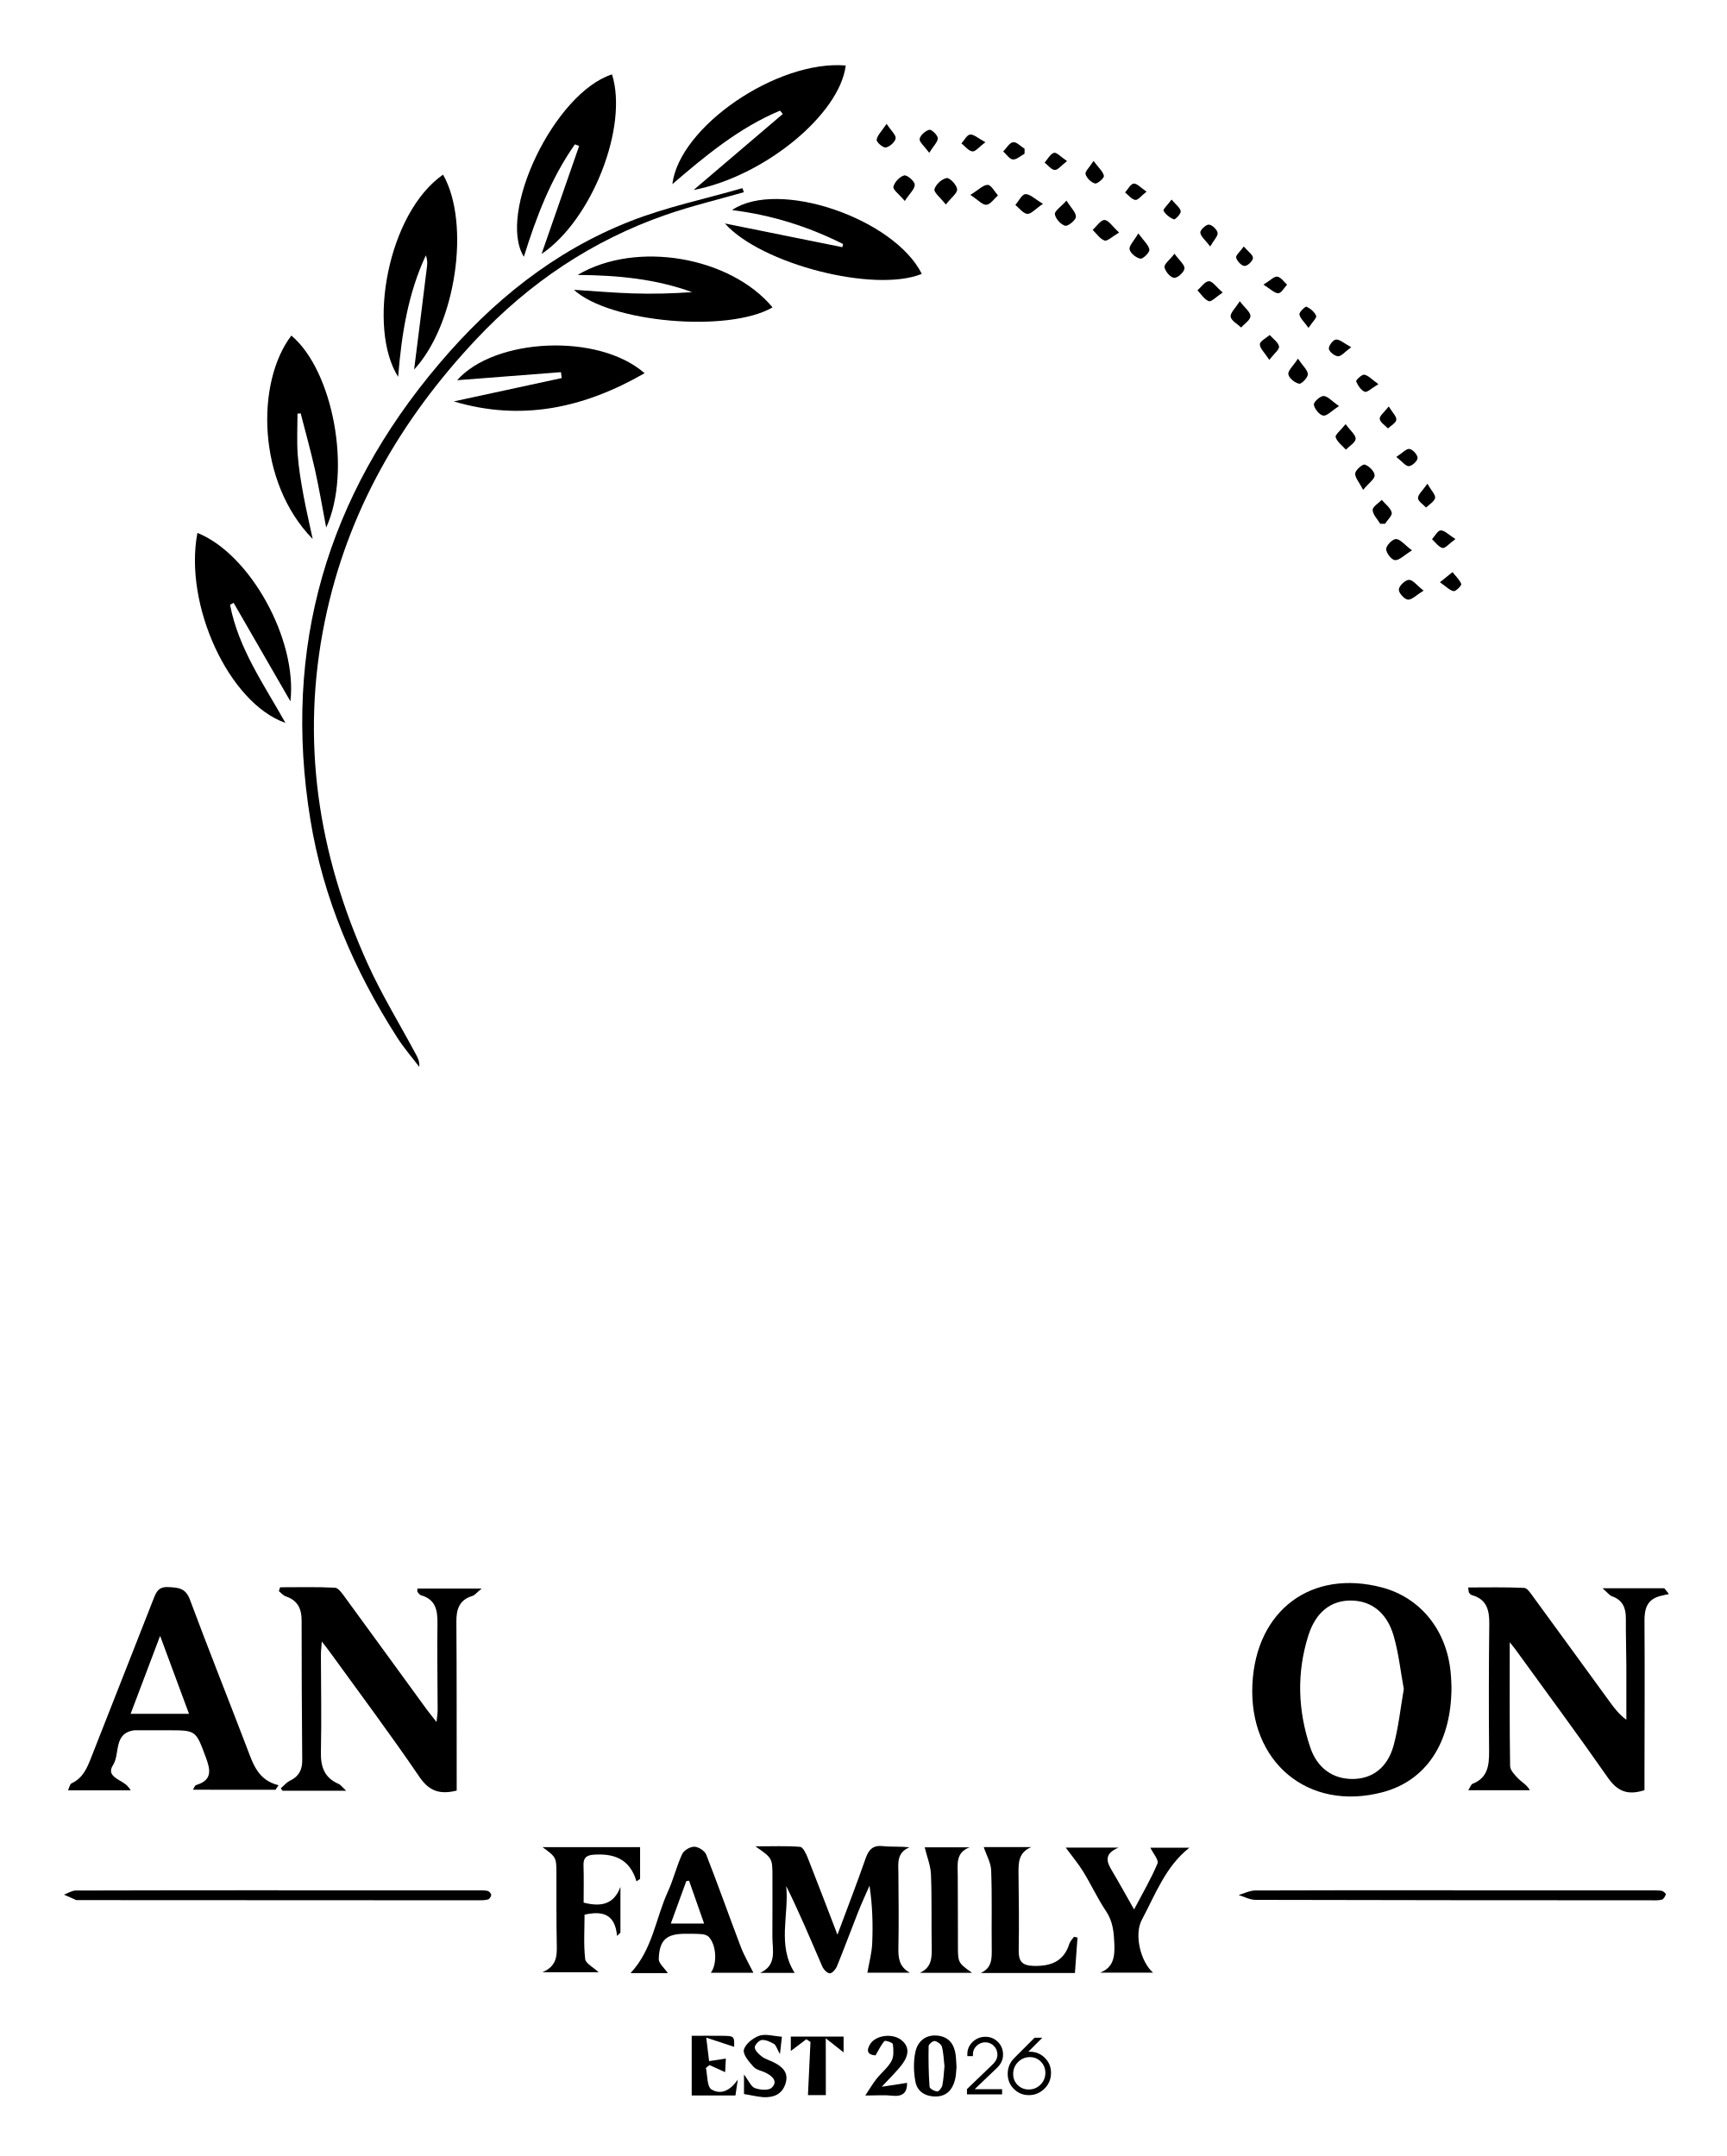
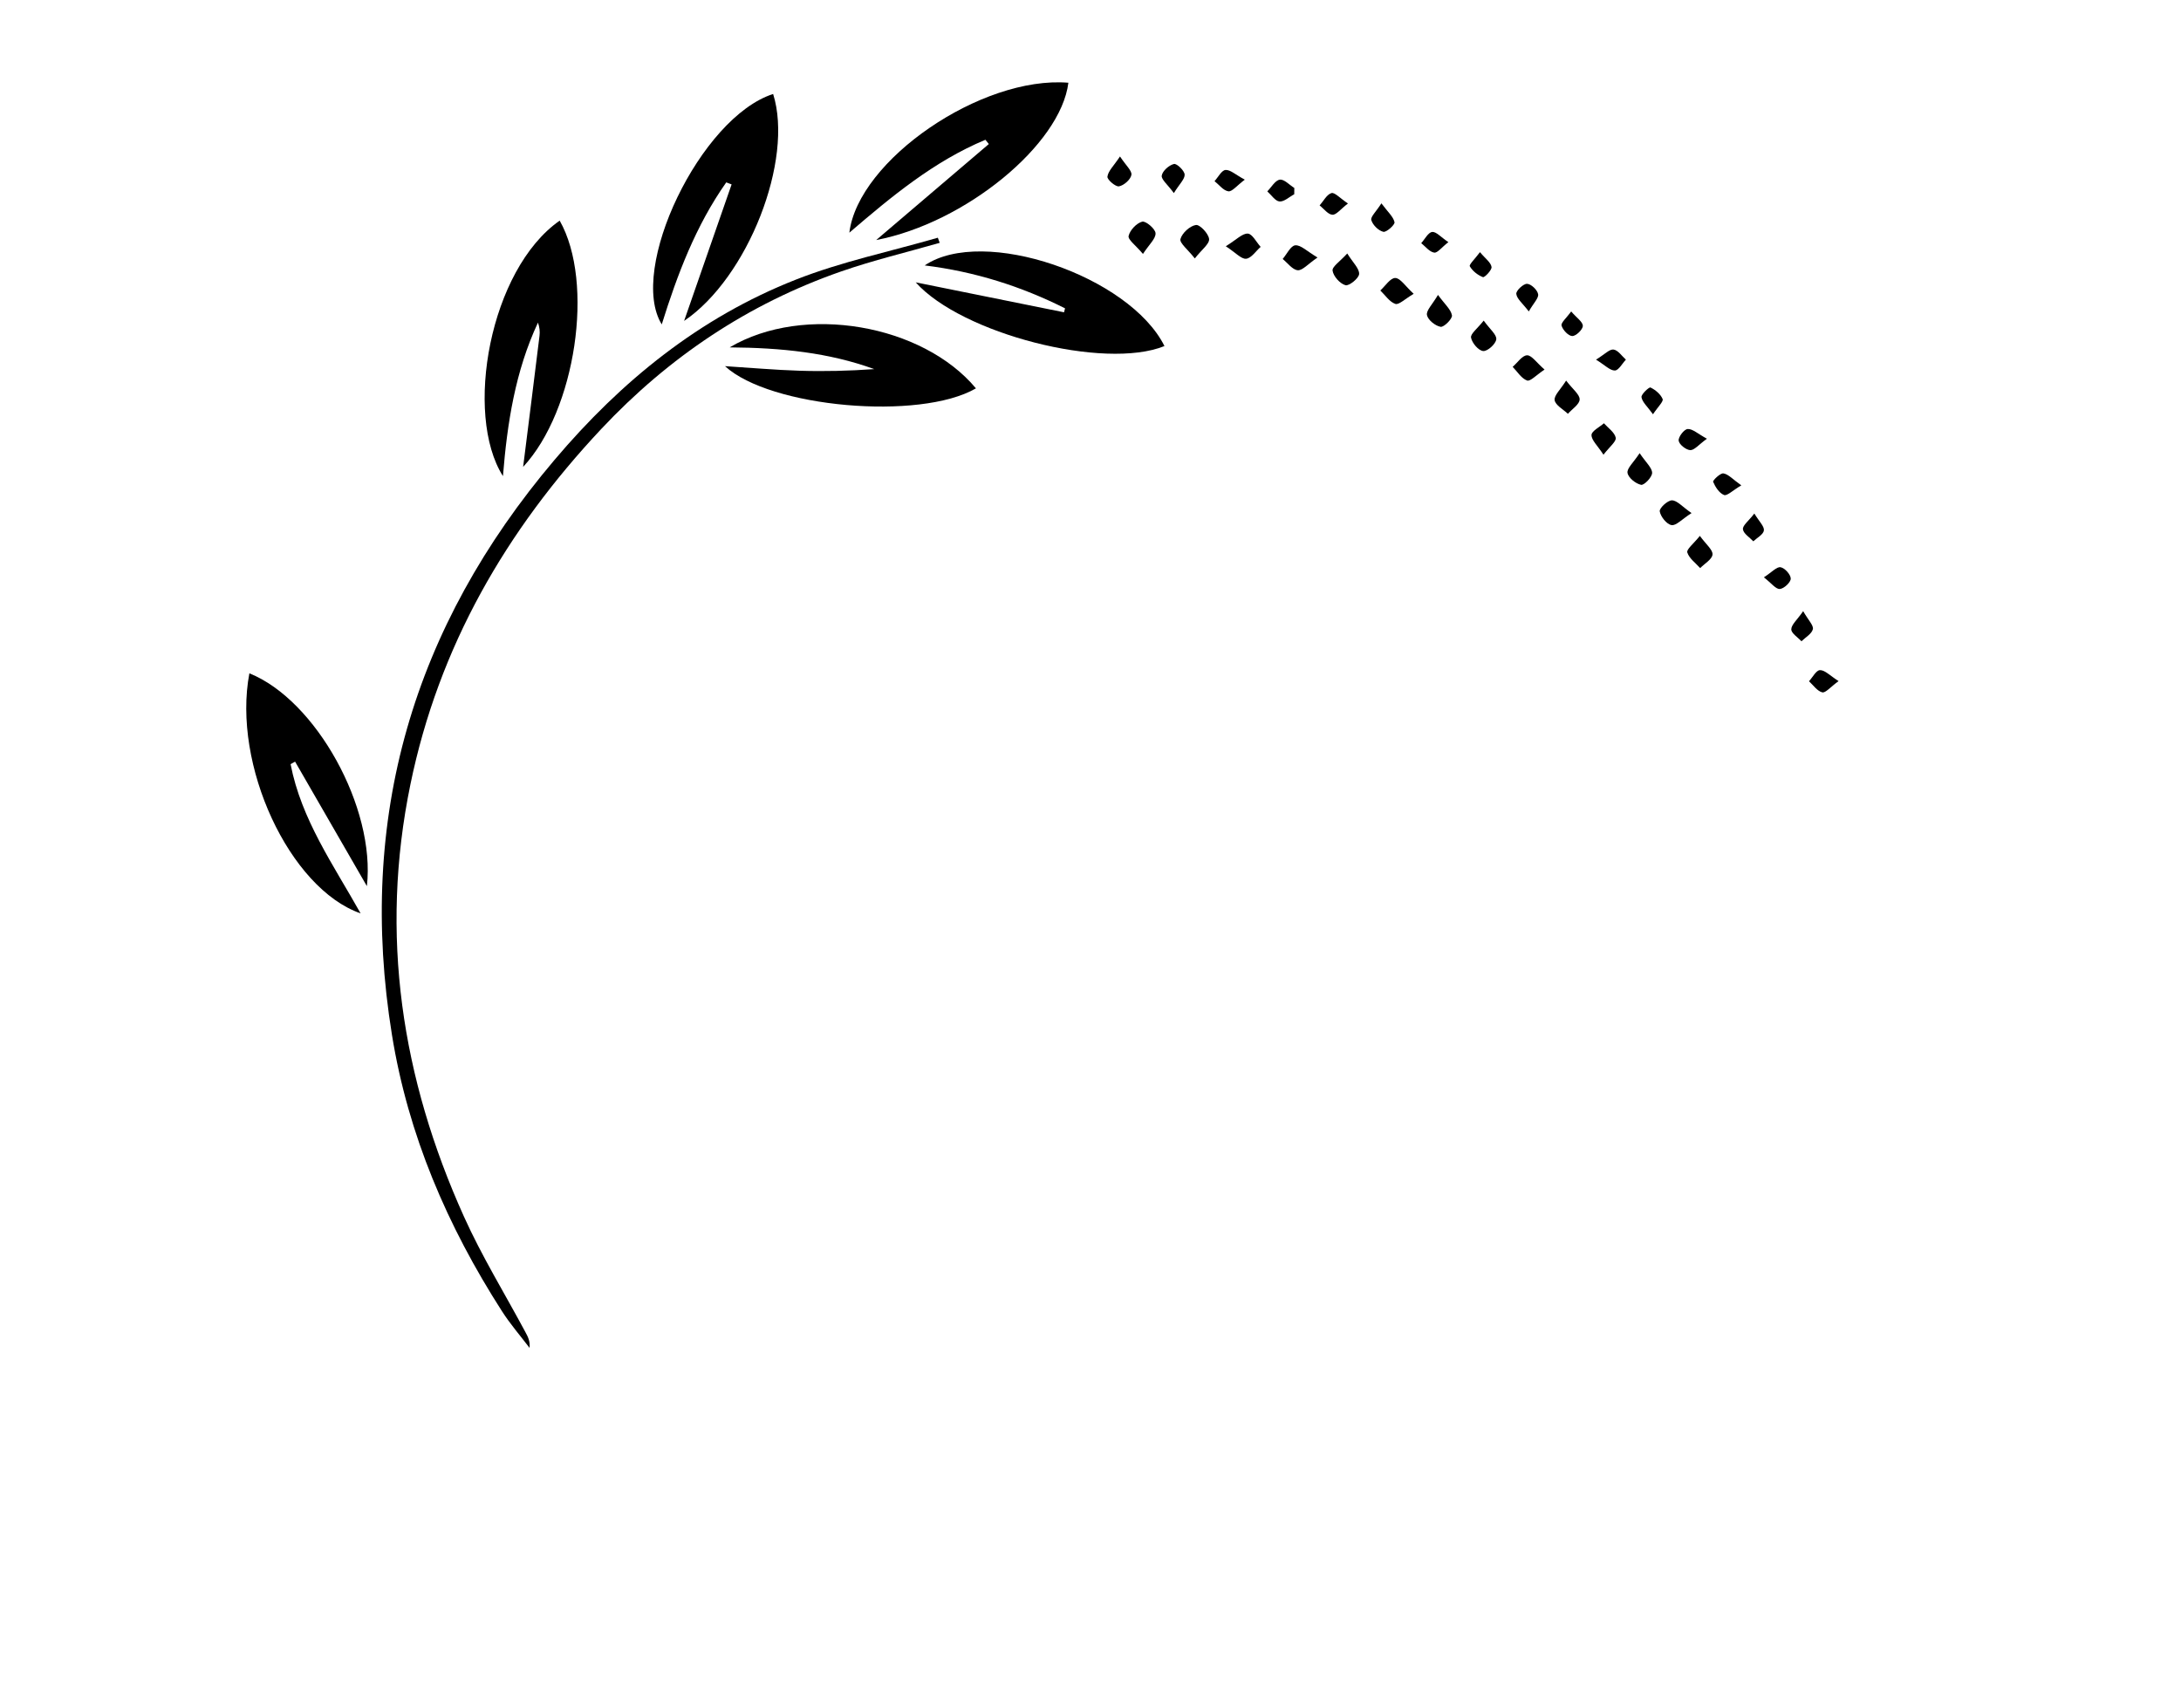
- <svg xmlns="http://www.w3.org/2000/svg" version="1.1" id="Layer_1" x="0px" y="0px" viewBox="75 40 281 351" style="enable-background:new 0 0 432 432;" xml:space="preserve">
+ <svg xmlns="http://www.w3.org/2000/svg" version="1.1" id="Layer_1" x="0px" y="0px" viewBox="75 40 281 220" style="enable-background:new 0 0 432 432;" xml:space="preserve">
  <g>
-     <path fill="FRAME_COLOR" d="M311.24,314.68c-0.02,9.13-4.18,15.26-11.27,17.11c-12.08,3.16-21.78-4.95-21.13-17.66c0.61-12,9.62-18.71,21.08-15.69   c6.25,1.65,10.53,6.93,11.18,13.81C311.2,313.23,311.22,314.22,311.24,314.68z M303.48,314.97c-0.53-2.89-0.84-5.84-1.65-8.64   c-1.1-3.81-3.64-5.72-6.91-5.76c-3.27-0.04-5.76,1.86-6.97,5.67c-1.93,6.08-1.73,12.21,0.3,18.23c1.15,3.42,3.72,5.18,6.94,5.15   c3.18-0.03,5.64-1.84,6.63-5.46C302.62,321.22,302.93,318.13,303.48,314.97z" />
-     <path fill="FRAME_COLOR" d="M320.72,307.36c0,6.97-0.04,13.55,0.06,20.14c0.01,0.72,0.8,1.52,1.39,2.12c0.55,0.56,1.31,0.91,1.82,1.83   c-3.25,0-6.49,0-10.02,0c0.34-0.52,0.45-0.94,0.69-1.04c2.52-0.99,2.71-3.04,2.7-5.36c-0.06-6.88-0.05-13.77,0.03-20.65   c0.03-2.25-0.4-4.05-2.86-4.72c-0.17-0.05-0.33-0.24-0.44-0.4c-0.07-0.1-0.05-0.27-0.13-0.84c3.06,0,6.09-0.07,9.1,0.07   c0.51,0.02,1.05,0.86,1.45,1.41c4.19,5.72,8.35,11.47,12.53,17.2c0.73,1,1.48,1.99,2.66,2.86c0-2.9,0.01-5.81,0-8.71   c-0.01-2.6-0.1-5.2-0.08-7.8c0.01-1.73-0.54-2.99-2.27-3.6c-0.41-0.15-0.72-0.6-1.53-1.3c3.8,0,6.93,0,10.06,0   c0.25,0.31,0.5,0.63,0.75,0.94c-0.48,0.11-0.96,0.2-1.44,0.33c-2.08,0.55-2.55,2.01-2.54,4c0.06,8.36,0.01,16.72,0,25.08   c0,0.89,0,1.78,0,2.52c-2.81,0.92-4.46,0.12-5.97-2.05c-4.94-7.08-10.08-14.02-15.15-21.02   C321.33,308.1,321.1,307.84,320.72,307.36z" />
-     <path fill="FRAME_COLOR" d="M131.35,331.54c-3.89,0-7.13,0-10.37,0c-0.09-0.13-0.18-0.27-0.28-0.4c0.49-0.42,0.93-0.97,1.5-1.24   c1.45-0.7,2.01-1.78,1.99-3.37c-0.07-7.59-0.1-15.18-0.1-22.77c0-1.9-0.69-3.24-2.58-3.87c-0.42-0.14-0.75-0.56-1.12-0.85   c0.07-0.21,0.13-0.42,0.2-0.63c2.98,0,5.96-0.08,8.93,0.07c0.56,0.03,1.16,0.92,1.6,1.52c4.44,6.07,8.85,12.15,13.28,18.23   c0.45,0.61,0.93,1.2,1.65,2.12c0.09-0.89,0.18-1.4,0.18-1.91c-0.01-4.71-0.1-9.42-0.03-14.13c0.03-2.17-0.3-3.92-2.68-4.6   c-0.23-0.07-0.41-0.34-0.57-0.55c-0.07-0.09-0.01-0.27-0.01-0.54c3.28,0,6.53,0,10.45,0c-0.84,0.69-1.13,1.09-1.5,1.2   c-2.15,0.64-2.63,2.18-2.61,4.22c0.06,8.29,0.04,16.59,0.05,24.88c0,0.89,0,1.78,0,2.59c-2.79,0.69-4.5,0.07-6.08-2.25   c-4.66-6.85-9.63-13.49-14.49-20.21c-0.36-0.5-0.75-0.99-1.38-1.81c-0.07,0.96-0.15,1.54-0.15,2.12c0.01,5.27,0.12,10.55,0,15.81   c-0.06,2.44,0.54,4.26,2.9,5.26C130.41,330.54,130.61,330.85,131.35,331.54z" />
-     <path fill="FRAME_COLOR" d="M106.41,331.37c0.17-0.27,0.29-0.7,0.51-0.76c2.75-0.82,2.31-2.57,1.54-4.62c-1.6-4.28-1.54-4.3-6.11-4.3   c-1.69,0-3.37,0-5.06,0c-0.14,0-0.28-0.01-0.42,0c-3.47,0.47-2.28,3.82-3.49,5.7c-0.88,1.36,0.28,2,1.27,2.58   c0.58,0.34,1.15,0.69,1.62,1.5c-3.32,0-6.65,0-10.2,0c0.2-0.41,0.29-1.01,0.59-1.15c1.85-0.85,2.53-2.52,3.2-4.24   c3.35-8.57,6.75-17.11,10.09-25.68c0.46-1.17,0.8-2.1,2.42-2.02c1.64,0.08,2.83,0.13,3.54,2.04c3.01,8.09,6.22,16.11,9.3,24.18   c0.98,2.56,1.76,5.21,5.13,6.04c-0.17,0.25-0.34,0.49-0.51,0.74C115.41,331.37,110.99,331.37,106.41,331.37z M96.26,319.01   c3.27,0,6.25,0,9.5,0c-1.53-4.12-3-8.1-4.7-12.69C99.31,310.92,97.82,314.87,96.26,319.01z" />
    <path fill="FRAME_COLOR" d="M196.07,71.29c-4.24,1.22-8.55,2.24-12.71,3.69c-11.97,4.17-22.2,11.04-30.88,20.28c-12.28,13.08-20.95,28.06-24.6,45.8   c-3.99,19.38-1.14,37.89,6.9,55.71c2.3,5.11,5.26,9.92,7.91,14.87c0.32,0.59,0.63,1.17,0.54,2.04c-1.2-1.58-2.51-3.09-3.57-4.75   c-7.02-10.94-12.08-22.7-14.16-35.58c-4.52-27.92,2.69-52.55,20.95-74.1c8.6-10.16,18.68-18.34,31.09-23.22   c5.89-2.32,12.18-3.63,18.29-5.4C195.91,70.84,195.99,71.07,196.07,71.29z" />
-     <path fill="FRAME_COLOR" d="M211.3,354.97c1.67-4.49,3.19-8.41,4.57-12.38c0.51-1.46,1.19-2.22,2.84-2.04c1.37,0.15,2.77,0.03,4.31,0.19   c-2.1,0.89-1.82,2.6-1.8,4.25c0.03,4,0.08,8.01,0,12.01c-0.04,1.71,0.09,3.19,1.87,4.16c-2.46,0-4.92,0-6.92,0   c0.26-1.52,0.72-3.17,0.79-4.83c0.13-3.06,0.04-6.13-0.44-9.34c-0.62,1.43-1.28,2.83-1.85,4.28c-1.16,2.93-2.25,5.9-3.44,8.82   c-0.2,0.5-0.77,1.17-1.17,1.17c-0.42,0-1.02-0.63-1.23-1.12c-1.89-4.37-3.72-8.76-5.87-13.09c0.49,4.69-1.51,9.61,1.38,14.14   c-1.7,0-3.67,0-5.63,0c2.81-1.27,1.99-3.75,2-5.94c0.02-3.23,0.01-6.46,0.01-9.69c0-3.04,0.01-3.04-2.77-4.97   c2.8,0,5.05-0.1,7.28,0.08c0.46,0.04,0.96,1.09,1.23,1.77C208.03,346.41,209.54,350.4,211.3,354.97z" />
-     <path fill="FRAME_COLOR" d="M125.89,127.75c-9.1-9.29-9.25-25.53-3.47-33.12c6.8,5.71,9.86,22.07,5.67,31.26c-0.63-3.3-1.15-6.39-1.83-9.44   c-0.69-3.07-1.54-6.1-2.32-9.15c-0.17,0.01-0.34,0.03-0.52,0.04c0,2.21-0.12,4.43,0.03,6.63c0.16,2.23,0.54,4.46,0.94,6.66   C124.81,122.9,125.34,125.14,125.89,127.75z" />
    <path fill="FRAME_COLOR" d="M187.89,70.93c4.85-4.14,9.68-8.25,14.51-12.37c-0.15-0.18-0.29-0.37-0.44-0.55c-6.66,2.78-12.13,7.34-17.53,11.97   c1.14-9.35,17.02-20.24,28.22-19.32C211.66,58.65,199.35,68.74,187.89,70.93z" />
    <path fill="FRAME_COLOR" d="M142.4,100.16c0.71-5.63,1.42-11.25,2.11-16.89c0.07-0.55,0.01-1.11-0.2-1.7c-2.92,6.25-3.96,12.93-4.51,19.78   c-5.05-7.97-1.71-26.63,7.31-32.92C151.64,76.4,149.17,92.88,142.4,100.16z" />
    <path fill="FRAME_COLOR" d="M163.14,81.35c2.09-6,4.1-11.8,6.12-17.59c-0.23-0.09-0.46-0.17-0.69-0.26c-3.94,5.59-6.31,11.9-8.31,18.3   c-4.39-7.11,4.98-26.68,14.35-29.69C177.29,60.61,171.37,75.78,163.14,81.35z" />
    <path fill="FRAME_COLOR" d="M107.13,126.76c8.58,3.43,16.28,17.35,15.14,27.42c-3.14-5.45-6.19-10.74-9.25-16.04c-0.19,0.11-0.39,0.21-0.58,0.32   c1.37,7.12,5.52,12.98,9.02,19.23C112.29,154.49,104.89,138.53,107.13,126.76z" />
    <path fill="FRAME_COLOR" d="M192.98,76.38c6.37,1.29,12.74,2.57,19.11,3.86c0.04-0.17,0.09-0.34,0.13-0.51c-5.65-2.84-11.61-4.73-18.08-5.53   c7.52-5.11,26.38,1.36,30.89,10.39C217.29,87.73,198.88,83,192.98,76.38z" />
    <path fill="FRAME_COLOR" d="M169.01,84.76c9.59-5.67,24.87-2.95,31.73,5.28c-7.21,4.19-26.55,2.48-32.33-2.86c3.21,0.2,6.41,0.49,9.62,0.59   c3.19,0.1,6.39,0.02,9.61-0.21C181.78,85.43,175.66,84.81,169.01,84.76z" />
-     <path fill="FRAME_COLOR" d="M148.86,105.35c5.85-1.27,11.71-2.53,17.56-3.8c-0.04-0.32-0.08-0.64-0.12-0.96c-5.71,0.44-11.41,0.88-16.9,1.31   c6.07-6.87,22.96-7.76,30.51-1.14C170.08,106.41,159.93,108.65,148.86,105.35z" />
-     <path fill="FRAME_COLOR" d="M183.7,361.23c-1.98,0-3.96,0-6.08,0c3.61-3.86,4.09-8.93,6.1-13.31c0.9-1.97,1.4-4.12,2.31-6.08   c0.28-0.61,1.31-1.21,1.99-1.19c0.67,0.02,1.68,0.67,1.92,1.28c1.94,4.95,3.71,9.98,5.6,14.95c0.55,1.45,1.35,2.81,2.08,4.29   c-2.19,0-4.59,0-6.93,0c1.05-1.39,0.95-4.44-0.32-5.83c-0.24-0.26-0.71-0.41-1.08-0.45c-0.91-0.08-1.82-0.07-2.73-0.07   c-3.07,0-4.24,0.98-4.34,4.08C182.18,359.63,183.13,360.39,183.7,361.23z M189.6,353.16c-0.85-2.44-1.65-4.71-2.45-6.98   c-0.15,0.02-0.3,0.05-0.45,0.07c-0.83,2.26-1.65,4.52-2.52,6.91C186.1,353.16,187.75,353.16,189.6,353.16z" />
-     <path fill="FRAME_COLOR" d="M178.59,346.28c-1.08-3.65-3.65-4.55-6.91-4.34c-1.23,0.08-1.76,0.5-1.71,1.77c0.07,2.02,0.02,4.04,0.02,6.04   c2.88,0.74,4.93,0.27,5.99-2.56c0,2.48,0,4.96,0,7.44c-0.18,0.18-0.37,0.36-0.55,0.54c-0.33-3.59-2.37-4.11-5.29-3.46   c0,2.36-0.17,4.81,0.1,7.21c0.08,0.75,1.34,1.36,2.2,2.17c-2.88,0-5.76,0-9.17,0c2.34-0.98,2.39-2.65,2.35-4.44   c-0.08-3.87-0.05-7.73-0.06-11.6c-0.01-2.68-0.01-2.68-2.26-4.33c5.47,0,10.65,0,15.88,0c0,1.75,0,3.46,0,5.17   C178.98,346.03,178.78,346.16,178.59,346.28z" />
-     <path fill="FRAME_COLOR" d="M257.06,340.79c-2.26,0.95-2.03,2.15-1.21,3.54c1.2,2.02,2.34,4.08,3.73,6.53c1.45-2.76,2.8-5.05,3.81-7.48   c0.24-0.57-0.71-1.63-1.16-2.57c1.84,0,4.07,0,6.35,0c-3.88,3.05-5.53,7.6-7.74,11.74c-1.29,2.42-0.19,6.85,1.83,8.6   c-3.03,0-5.83,0-8.63,0c2.17-0.82,2.41-2.56,2.33-4.64c-0.08-1.92-0.22-3.69-1.36-5.38c-1.37-2.03-2.4-4.29-3.68-6.38   c-0.82-1.34-1.85-2.56-2.88-3.96C251.03,340.79,253.73,340.79,257.06,340.79z" />
-     <path fill="FRAME_COLOR" d="M311.54,347.76c10.67,0,21.35,0,32.02,0c0.63,0,1.27-0.03,1.89,0.07c0.26,0.04,0.71,0.45,0.67,0.58   c-0.1,0.33-0.37,0.79-0.65,0.86c-0.6,0.15-1.25,0.1-1.88,0.1c-21.42-0.01-42.83-0.01-64.25-0.07c-0.91,0-1.83-0.51-2.74-0.79   c0.9-0.26,1.81-0.73,2.71-0.74c10.74-0.05,21.49-0.03,32.23-0.03C311.54,347.75,311.54,347.75,311.54,347.76z" />
-     <path fill="FRAME_COLOR" d="M120.22,347.76c10.82,0,21.63,0,32.45,0c0.56,0,1.14-0.04,1.68,0.08c0.25,0.05,0.59,0.43,0.59,0.66   c0.01,0.25-0.29,0.68-0.53,0.74c-0.53,0.14-1.11,0.13-1.67,0.13c-21.7-0.01-43.4-0.02-65.11-0.03c-0.07,0-0.15,0.02-0.21,0   c-0.67-0.29-1.34-0.59-2.01-0.89c0.64-0.23,1.29-0.67,1.93-0.67c10.53-0.04,21.07-0.03,31.6-0.04c0.42,0,0.84,0,1.26,0   C120.22,347.75,120.22,347.75,120.22,347.76z" />
-     <path fill="FRAME_COLOR" d="M235.11,340.71c2.27,0,5.01,0,7.74,0c-2.12,0.88-2.1,2.6-2.08,4.39c0.06,4.14,0.1,8.28,0.03,12.42   c-0.03,1.78,0.55,2.48,2.4,2.53c2.85,0.08,4.95-0.72,5.86-3.64c0.13-0.4,0.49-0.73,0.74-1.1c0.19,0.04,0.38,0.09,0.57,0.13   c-0.14,1.87-0.27,3.75-0.42,5.77c-5.21,0-10.27,0-15.34,0c1.88-0.83,1.82-2.4,1.8-4.03c-0.05-4.21,0.07-8.43-0.09-12.63   C236.3,343.31,235.57,342.09,235.11,340.71z" />
-     <path fill="FRAME_COLOR" d="M232.81,340.75c-2.3,0.85-1.94,2.76-1.93,4.53c0.03,3.79,0.02,7.57,0.03,11.36c0,2.89,0,2.89,2.3,4.54   c-2.97,0-5.74,0-8.51,0c1.99-0.88,1.97-2.52,1.94-4.25c-0.07-3.93,0.04-7.86-0.12-11.78c-0.06-1.45-0.65-2.88-1.02-4.4   C227.56,340.75,230.18,340.75,232.81,340.75z" />
-     <path fill="FRAME_COLOR" d="M194.49,373.23c-1.34-0.44-2.65-0.87-4.54-1.5c0.21,1.72,0.34,2.77,0.46,3.82c0.87-0.13,1.73-0.26,2.73-0.41   c-0.03,0.61-0.08,1.52-0.12,2.21c-0.88-0.4-1.71-0.77-2.54-1.15c-0.2,0.15-0.39,0.3-0.59,0.46c0.27,1.2,0.16,3.03,0.89,3.49   c1.61,0.99,3.16,0.1,4.3-1.59c-0.12,0.83-0.24,1.66-0.38,2.58c-2.52,0-4.89,0-7.12,0c0-3.23,0-6.41,0-9.71c1.44,0,3.12-0.02,4.8,0   C194.52,371.45,194.52,371.46,194.49,373.23z" />
-     <path fill="FRAME_COLOR" d="M230.68,376.53c-0.07,0.6-0.06,1.39-0.26,2.12c-0.41,1.56-1.36,2.63-3.09,2.66c-1.66,0.03-3.02-0.77-3.33-2.36   c-0.31-1.6-0.35-3.37,0-4.95c0.37-1.65,1.64-2.8,3.58-2.6c1.93,0.2,2.76,1.48,2.98,3.26C230.62,375.23,230.63,375.79,230.68,376.53   z M228.72,376.38c-0.13-1.09-0.15-2.17-0.42-3.17c-0.11-0.4-0.72-0.85-1.16-0.93c-0.29-0.05-1,0.52-1,0.82   c-0.04,2.21-0.01,4.43,0.15,6.63c0.02,0.31,0.81,0.74,1.26,0.76c0.27,0.02,0.75-0.62,0.83-1.02   C228.58,378.44,228.62,377.38,228.72,376.38z" />
-     <path fill="FRAME_COLOR" d="M196.09,380.91c0-0.9,0-1.81,0-3.18c0.77,1.01,1.13,1.97,1.77,2.21c0.82,0.31,2.22,0.43,2.73-0.05   c1.07-1,0.15-1.87-0.88-2.4c-0.68-0.36-1.58-0.48-2.06-1c-0.73-0.8-1.77-2.02-1.58-2.78c0.24-0.94,1.49-1.94,2.51-2.29   c1.03-0.35,2.33,0.07,3.68,0.16c-0.09,0.85-0.17,1.57-0.32,2.84c-0.51-0.92-0.64-1.48-0.98-1.67c-0.6-0.35-1.35-0.7-2-0.63   c-0.44,0.05-1.18,0.87-1.12,1.24c0.09,0.55,0.69,1.1,1.2,1.48c0.55,0.41,1.27,0.59,1.89,0.91c1.43,0.72,2.49,1.69,1.91,3.48   c-0.56,1.76-1.97,2.28-3.65,2.19C198.18,381.33,197.16,381.08,196.09,380.91z" />
-     <path fill="FRAME_COLOR" d="M209.41,381.09c-0.89,0-2.07,0-2.91,0c0.14-2.89,0.27-5.78,0.41-8.66c-0.23-0.15-0.46-0.3-0.68-0.44   c-0.82,0.62-1.65,1.25-2.52,1.91c0-0.61,0-1.41,0-2.34c2.81,0,5.65,0,8.59,0c0,0.91,0,1.73,0,2.57c-0.92-0.73-1.83-1.45-2.9-2.29   C209.41,375.23,209.41,378.08,209.41,381.09z" />
-     <path fill="FRAME_COLOR" d="M218.51,379.73c1.59-0.25,2.82-0.44,4.12-0.64c0.03,1.39-0.51,2.31-2.42,2.09c-1.24-0.14-2.51-0.03-4.38-0.03   c0.78-1.17,1.26-2,1.86-2.75c0.78-0.98,1.83-1.79,2.41-2.87c0.41-0.75,0.32-1.84,0.22-2.75c-0.02-0.23-1.23-0.64-1.36-0.5   c-0.57,0.64-0.94,1.45-1.46,2.34c-1.22-0.07-1.61-0.71-0.84-1.89c0.89-1.36,3.46-1.75,4.94-0.68c1.56,1.14,1.23,2.61,0.33,3.88   C221.05,377.16,219.91,378.2,218.51,379.73z" />
    <path fill="FRAME_COLOR" d="M228.94,73.3c-0.9-1.15-1.99-1.99-1.85-2.5c0.21-0.77,1.21-1.69,1.99-1.81c0.5-0.08,1.63,1.11,1.7,1.81   C230.84,71.43,229.83,72.16,228.94,73.3z" />
    <path fill="FRAME_COLOR" d="M222.26,72.72c-0.93-1.11-1.96-1.84-1.85-2.32c0.17-0.74,1.02-1.65,1.75-1.84c0.45-0.12,1.69,0.92,1.72,1.49   C223.92,70.75,223.06,71.49,222.26,72.72z" />
-     <path fill="FRAME_COLOR" d="M304.81,129.6c-1.31,0.81-2.08,1.65-2.77,1.59c-0.56-0.04-1.45-1.18-1.43-1.82c0.02-0.59,1.05-1.63,1.61-1.61   C302.91,127.78,303.59,128.68,304.81,129.6z" />
    <path fill="FRAME_COLOR" d="M244.75,73.18c-1.25,0.85-1.94,1.69-2.55,1.64c-0.68-0.06-1.3-0.93-1.94-1.45c0.54-0.63,1.04-1.72,1.63-1.76   C242.6,71.55,243.38,72.37,244.75,73.18z" />
    <path fill="FRAME_COLOR" d="M248.58,72.66c0.74,1.19,1.57,1.95,1.53,2.65c-0.04,0.56-1.31,1.57-1.76,1.44c-0.71-0.2-1.55-1.14-1.66-1.87   C246.6,74.37,247.65,73.69,248.58,72.66z" />
-     <path fill="FRAME_COLOR" d="M306.7,136.16c-1.21,0.73-1.95,1.54-2.57,1.46c-0.59-0.08-1.52-1.13-1.46-1.67c0.06-0.6,1.05-1.53,1.65-1.55   C304.94,134.38,305.59,135.29,306.7,136.16z" />
    <path fill="FRAME_COLOR" d="M232.93,71.73c1.37-0.84,2.13-1.67,2.84-1.63c0.57,0.03,1.1,1.1,1.65,1.71c-0.62,0.55-1.2,1.46-1.87,1.53   C234.93,73.4,234.22,72.57,232.93,71.73z" />
    <path fill="FRAME_COLOR" d="M276.78,89.04c0.85,1.12,1.76,1.79,1.74,2.43c-0.01,0.63-0.97,1.23-1.51,1.85c-0.61-0.58-1.59-1.09-1.71-1.75   C275.2,90.96,276.05,90.2,276.78,89.04z" />
-     <path fill="FRAME_COLOR" d="M299.64,125.27c-0.45-0.75-1.2-1.48-1.23-2.24c-0.02-0.53,0.95-1.1,1.48-1.65c0.57,0.68,1.41,1.28,1.62,2.06   c0.13,0.47-0.69,1.21-1.09,1.83C300.16,125.27,299.9,125.27,299.64,125.27z" />
    <path fill="FRAME_COLOR" d="M257.14,77.86c-1.13,0.66-1.91,1.45-2.36,1.3c-0.76-0.26-1.3-1.12-1.94-1.73c0.64-0.58,1.3-1.63,1.93-1.61   C255.42,75.83,256.06,76.87,257.14,77.86z" />
-     <path fill="FRAME_COLOR" d="M296.86,119.75c-0.65-1.26-1.36-2.02-1.29-2.69c0.06-0.56,1.21-1.54,1.57-1.42c0.69,0.23,1.56,1.1,1.59,1.73   C298.76,117.98,297.8,118.62,296.86,119.75z" />
    <path fill="FRAME_COLOR" d="M260.27,78c0.88,1.21,1.67,1.87,1.8,2.64c0.07,0.43-1.03,1.54-1.46,1.47c-0.69-0.12-1.63-0.88-1.76-1.51   C258.73,80.01,259.55,79.23,260.27,78z" />
    <path fill="FRAME_COLOR" d="M294.01,109.05c0.8,1.1,1.68,1.79,1.63,2.4c-0.05,0.62-1.02,1.17-1.59,1.75c-0.59-0.66-1.42-1.25-1.66-2.02   C292.27,110.78,293.21,110.05,294.01,109.05z" />
    <path fill="FRAME_COLOR" d="M266.16,81.31c0.8,1.11,1.69,1.82,1.62,2.41c-0.07,0.61-1.14,1.57-1.69,1.51c-0.61-0.06-1.43-1.03-1.56-1.72   C264.43,83.02,265.34,82.35,266.16,81.31z" />
    <path fill="FRAME_COLOR" d="M292.94,106.11c-1.24,0.79-1.99,1.65-2.58,1.55c-0.63-0.11-1.4-1.08-1.52-1.77c-0.07-0.41,1.01-1.42,1.57-1.42   C291.09,104.48,291.74,105.29,292.94,106.11z" />
    <path fill="FRAME_COLOR" d="M274,87.62c-1.07,0.71-1.84,1.56-2.25,1.41c-0.74-0.27-1.25-1.14-1.86-1.76c0.62-0.53,1.22-1.47,1.86-1.49   C272.34,85.77,272.96,86.72,274,87.62z" />
    <path fill="FRAME_COLOR" d="M286.25,98.39c0.82,1.21,1.6,1.88,1.61,2.54c0,0.55-1.03,1.62-1.42,1.54c-0.69-0.14-1.64-0.9-1.75-1.53   C284.58,100.36,285.45,99.61,286.25,98.39z" />
    <path fill="FRAME_COLOR" d="M281.59,98.59c-0.76-1.18-1.55-1.87-1.54-2.54c0.01-0.51,1.03-1.01,1.6-1.51c0.54,0.61,1.38,1.17,1.52,1.86   C283.27,96.88,282.39,97.55,281.59,98.59z" />
    <path fill="FRAME_COLOR" d="M219.3,60.16c0.77,1.17,1.57,1.86,1.47,2.38c-0.11,0.6-0.96,1.35-1.6,1.47c-0.44,0.08-1.54-0.87-1.49-1.25   C217.78,62.03,218.48,61.39,219.3,60.16z" />
    <path fill="FRAME_COLOR" d="M252.98,66.2c0.83,1.12,1.53,1.71,1.69,2.43c0.07,0.33-1.05,1.33-1.44,1.24c-0.63-0.15-1.36-0.87-1.55-1.51   C251.55,67.95,252.3,67.27,252.98,66.2z" />
    <path fill="FRAME_COLOR" d="M241.75,65.03c-0.64,0.34-1.3,0.98-1.9,0.93c-0.55-0.05-1.05-0.84-1.57-1.3c0.53-0.54,1.01-1.42,1.61-1.51   c0.56-0.08,1.24,0.68,1.87,1.07C241.75,64.49,241.75,64.76,241.75,65.03z" />
    <path fill="FRAME_COLOR" d="M226.24,64.88c-0.81-1.11-1.65-1.77-1.56-2.26c0.11-0.61,0.93-1.33,1.57-1.49c0.36-0.09,1.34,0.84,1.38,1.36   C227.66,63.08,226.95,63.72,226.24,64.88z" />
    <path fill="FRAME_COLOR" d="M235.38,63.15c-1.04,0.78-1.64,1.57-2.12,1.5c-0.64-0.09-1.19-0.84-1.78-1.31c0.47-0.51,0.91-1.4,1.42-1.44   C233.52,61.86,234.2,62.52,235.38,63.15z" />
    <path fill="FRAME_COLOR" d="M311.88,127.76c-1.04,0.76-1.68,1.55-2.1,1.45c-0.65-0.16-1.15-0.92-1.71-1.43c0.47-0.51,0.93-1.42,1.41-1.43   C310.11,126.33,310.74,127.03,311.88,127.76z" />
-     <path fill="FRAME_COLOR" d="M309.36,134.79c0.96-0.78,1.5-1.21,2.04-1.65c0.5,0.63,1.14,1.21,1.43,1.93c0.09,0.22-0.88,1.23-1.24,1.17   C310.92,136.11,310.35,135.47,309.36,134.79z" />
    <path fill="FRAME_COLOR" d="M280.63,86.34c1.13-0.69,1.74-1.37,2.26-1.3c0.58,0.08,1.07,0.84,1.59,1.3c-0.47,0.5-0.94,1.39-1.42,1.4   C282.43,87.75,281.8,87.06,280.63,86.34z" />
    <path fill="FRAME_COLOR" d="M302.26,114.39c1.02-0.66,1.66-1.39,2.15-1.3c0.55,0.1,1.31,0.95,1.31,1.47c0,0.47-0.88,1.3-1.41,1.33   C303.8,115.93,303.23,115.15,302.26,114.39z" />
    <path fill="FRAME_COLOR" d="M271.97,80.13c-0.8-1.05-1.54-1.62-1.61-2.26c-0.05-0.41,0.9-1.31,1.38-1.3c0.52,0.01,1.33,0.78,1.43,1.33   C273.27,78.4,272.59,79.04,271.97,80.13z" />
    <path fill="FRAME_COLOR" d="M307.32,118.75c0.67,1.17,1.36,1.84,1.25,2.32c-0.14,0.6-0.95,1.05-1.47,1.56c-0.47-0.51-1.32-1.04-1.31-1.54   C305.8,120.48,306.54,119.88,307.32,118.75z" />
    <path fill="FRAME_COLOR" d="M294.92,96.53c-1.06,0.77-1.62,1.49-2.15,1.47c-0.55-0.03-1.43-0.73-1.49-1.22c-0.06-0.48,0.71-1.48,1.16-1.5   C293.07,95.24,293.74,95.89,294.92,96.53z" />
    <path fill="FRAME_COLOR" d="M299.35,102.54c-1.12,0.66-1.85,1.4-2.23,1.24c-0.62-0.25-1.12-1.03-1.4-1.7c-0.07-0.17,0.93-1.15,1.33-1.08   C297.7,101.11,298.26,101.77,299.35,102.54z" />
    <path fill="FRAME_COLOR" d="M248.67,66.22c-0.94,0.72-1.5,1.48-2,1.45c-0.57-0.03-1.1-0.77-1.65-1.2c0.5-0.56,0.91-1.4,1.52-1.59   C246.95,64.75,247.65,65.54,248.67,66.22z" />
    <path fill="FRAME_COLOR" d="M261.61,71.2c-0.87,0.67-1.41,1.42-1.83,1.35c-0.61-0.1-1.12-0.78-1.67-1.22c0.47-0.51,0.89-1.38,1.41-1.44   C260.04,69.83,260.66,70.57,261.61,71.2z" />
    <path fill="FRAME_COLOR" d="M301.03,106.17c0.63,1.04,1.3,1.66,1.23,2.18c-0.07,0.52-0.88,0.94-1.36,1.4c-0.48-0.51-1.27-0.99-1.34-1.55   C299.5,107.71,300.29,107.13,301.03,106.17z" />
    <path fill="FRAME_COLOR" d="M287.97,93.38c-0.71-0.99-1.37-1.55-1.48-2.2c-0.06-0.37,0.99-1.34,1.16-1.25c0.63,0.3,1.3,0.86,1.56,1.48   C289.35,91.73,288.62,92.4,287.97,93.38z" />
    <path fill="FRAME_COLOR" d="M265.68,72.49c0.7,0.84,1.4,1.32,1.49,1.91c0.06,0.4-0.91,1.39-1.11,1.31c-0.67-0.26-1.34-0.79-1.69-1.4   C264.25,74.1,265.04,73.35,265.68,72.49z" />
    <path fill="FRAME_COLOR" d="M277.43,80.13c0.7,0.82,1.5,1.34,1.5,1.86c0,0.47-0.88,1.32-1.36,1.31c-0.5-0.01-1.23-0.79-1.38-1.35   C276.1,81.57,276.83,80.97,277.43,80.13z" />
    <g>
-       <path fill="FRAME_COLOR" d="M238.24,374.17c0.01,0.13,0.01,0.25,0.01,0.37c0,0.77-0.32,1.46-0.96,2.09l-3.65,3.49h4.46v0.85h-5.72v-0.86l4.22-4.06    c0.53-0.52,0.77-1.08,0.73-1.68c-0.03-0.53-0.24-0.97-0.61-1.33c-0.38-0.36-0.83-0.54-1.35-0.55c-0.54,0-1.01,0.19-1.42,0.57    c-0.4,0.38-0.6,0.84-0.6,1.37v0.31h-0.91v-0.31c0-0.79,0.29-1.46,0.88-2.02c0.59-0.55,1.28-0.82,2.07-0.82    c0.75,0.01,1.39,0.25,1.93,0.74C237.85,372.82,238.16,373.43,238.24,374.17z" />
-       <path fill="FRAME_COLOR" d="M245,380.03c-0.71,0.7-1.55,1.06-2.54,1.06c-0.92,0-1.71-0.31-2.38-0.94c-0.71-0.68-1.07-1.52-1.07-2.53    c0-1,0.36-1.86,1.08-2.58l3.29-3.29h1.26l-2.28,2.28c1.02-0.06,1.89,0.24,2.61,0.91c0.72,0.67,1.09,1.51,1.09,2.52    C246.06,378.47,245.71,379.33,245,380.03z M244.39,379.34c0.5-0.52,0.75-1.14,0.75-1.87c0-0.73-0.25-1.34-0.75-1.85    c-0.49-0.48-1.08-0.72-1.77-0.72c-0.72,0-1.35,0.25-1.88,0.76c-0.56,0.54-0.84,1.21-0.84,1.99c0,0.75,0.27,1.37,0.8,1.86    c0.48,0.44,1.05,0.66,1.72,0.66C243.21,380.17,243.86,379.89,244.39,379.34z" />
-     </g>
+ 		
+ 		
+ 	</g>
  </g>
</svg>
